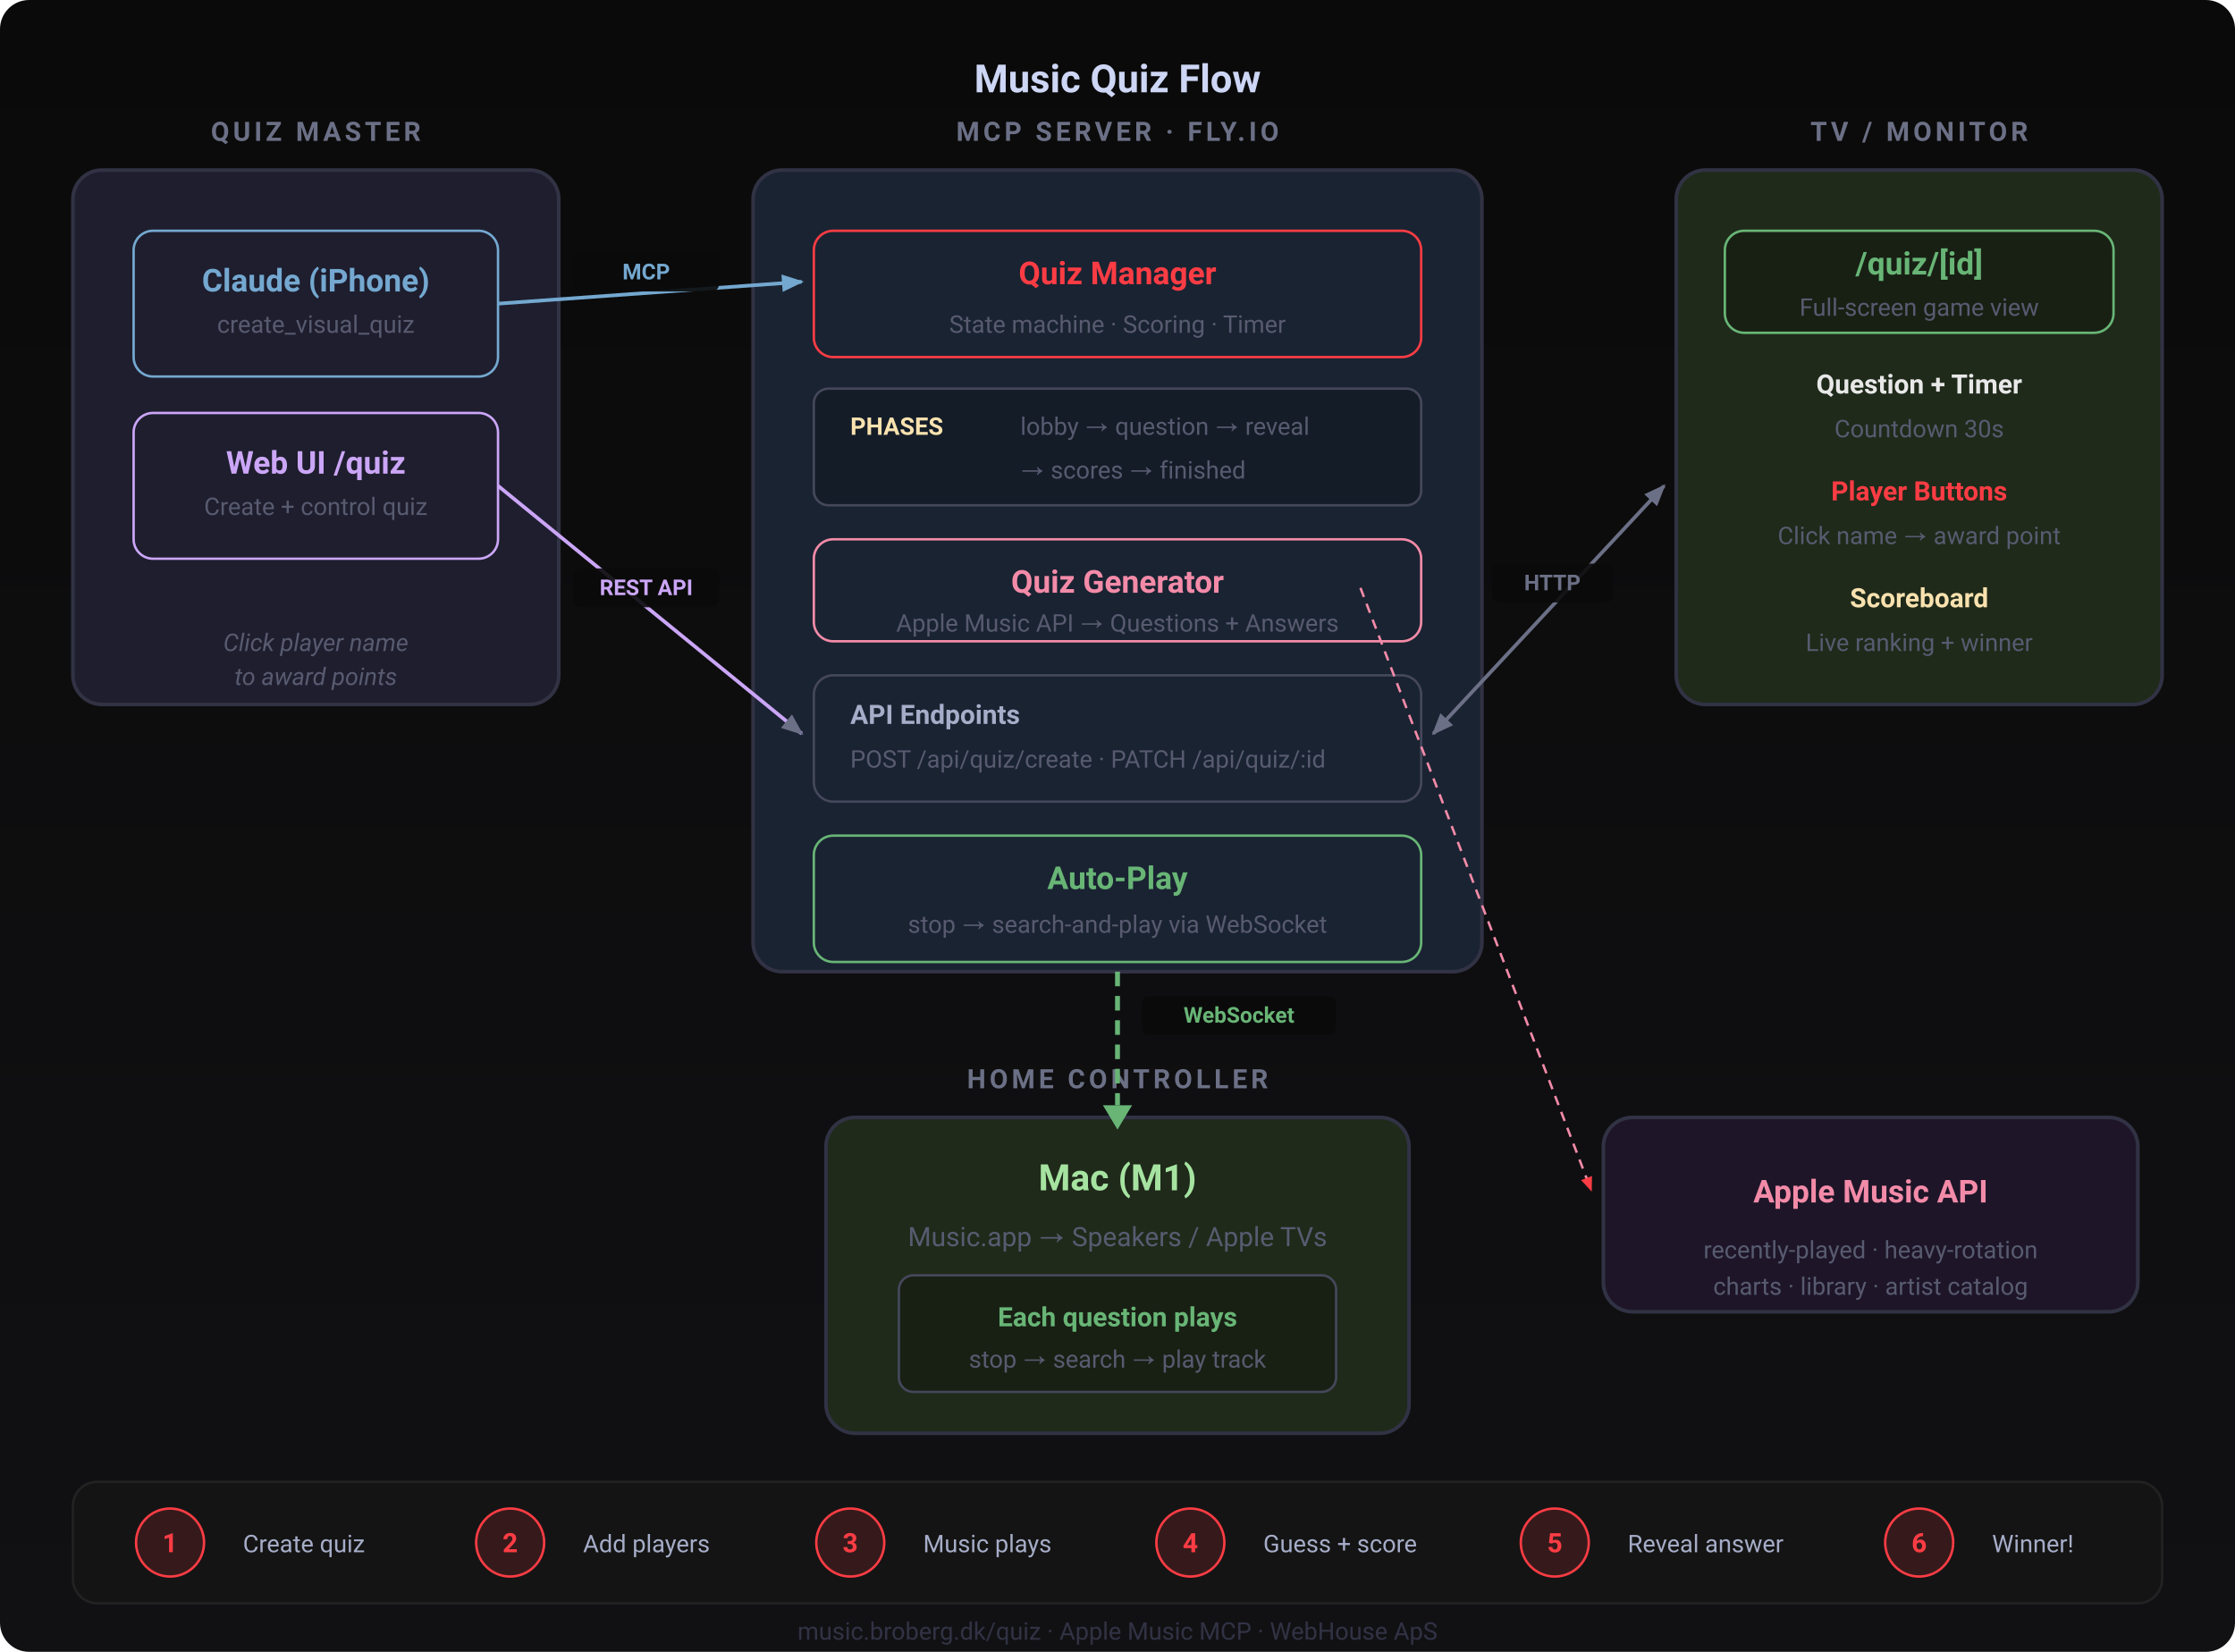
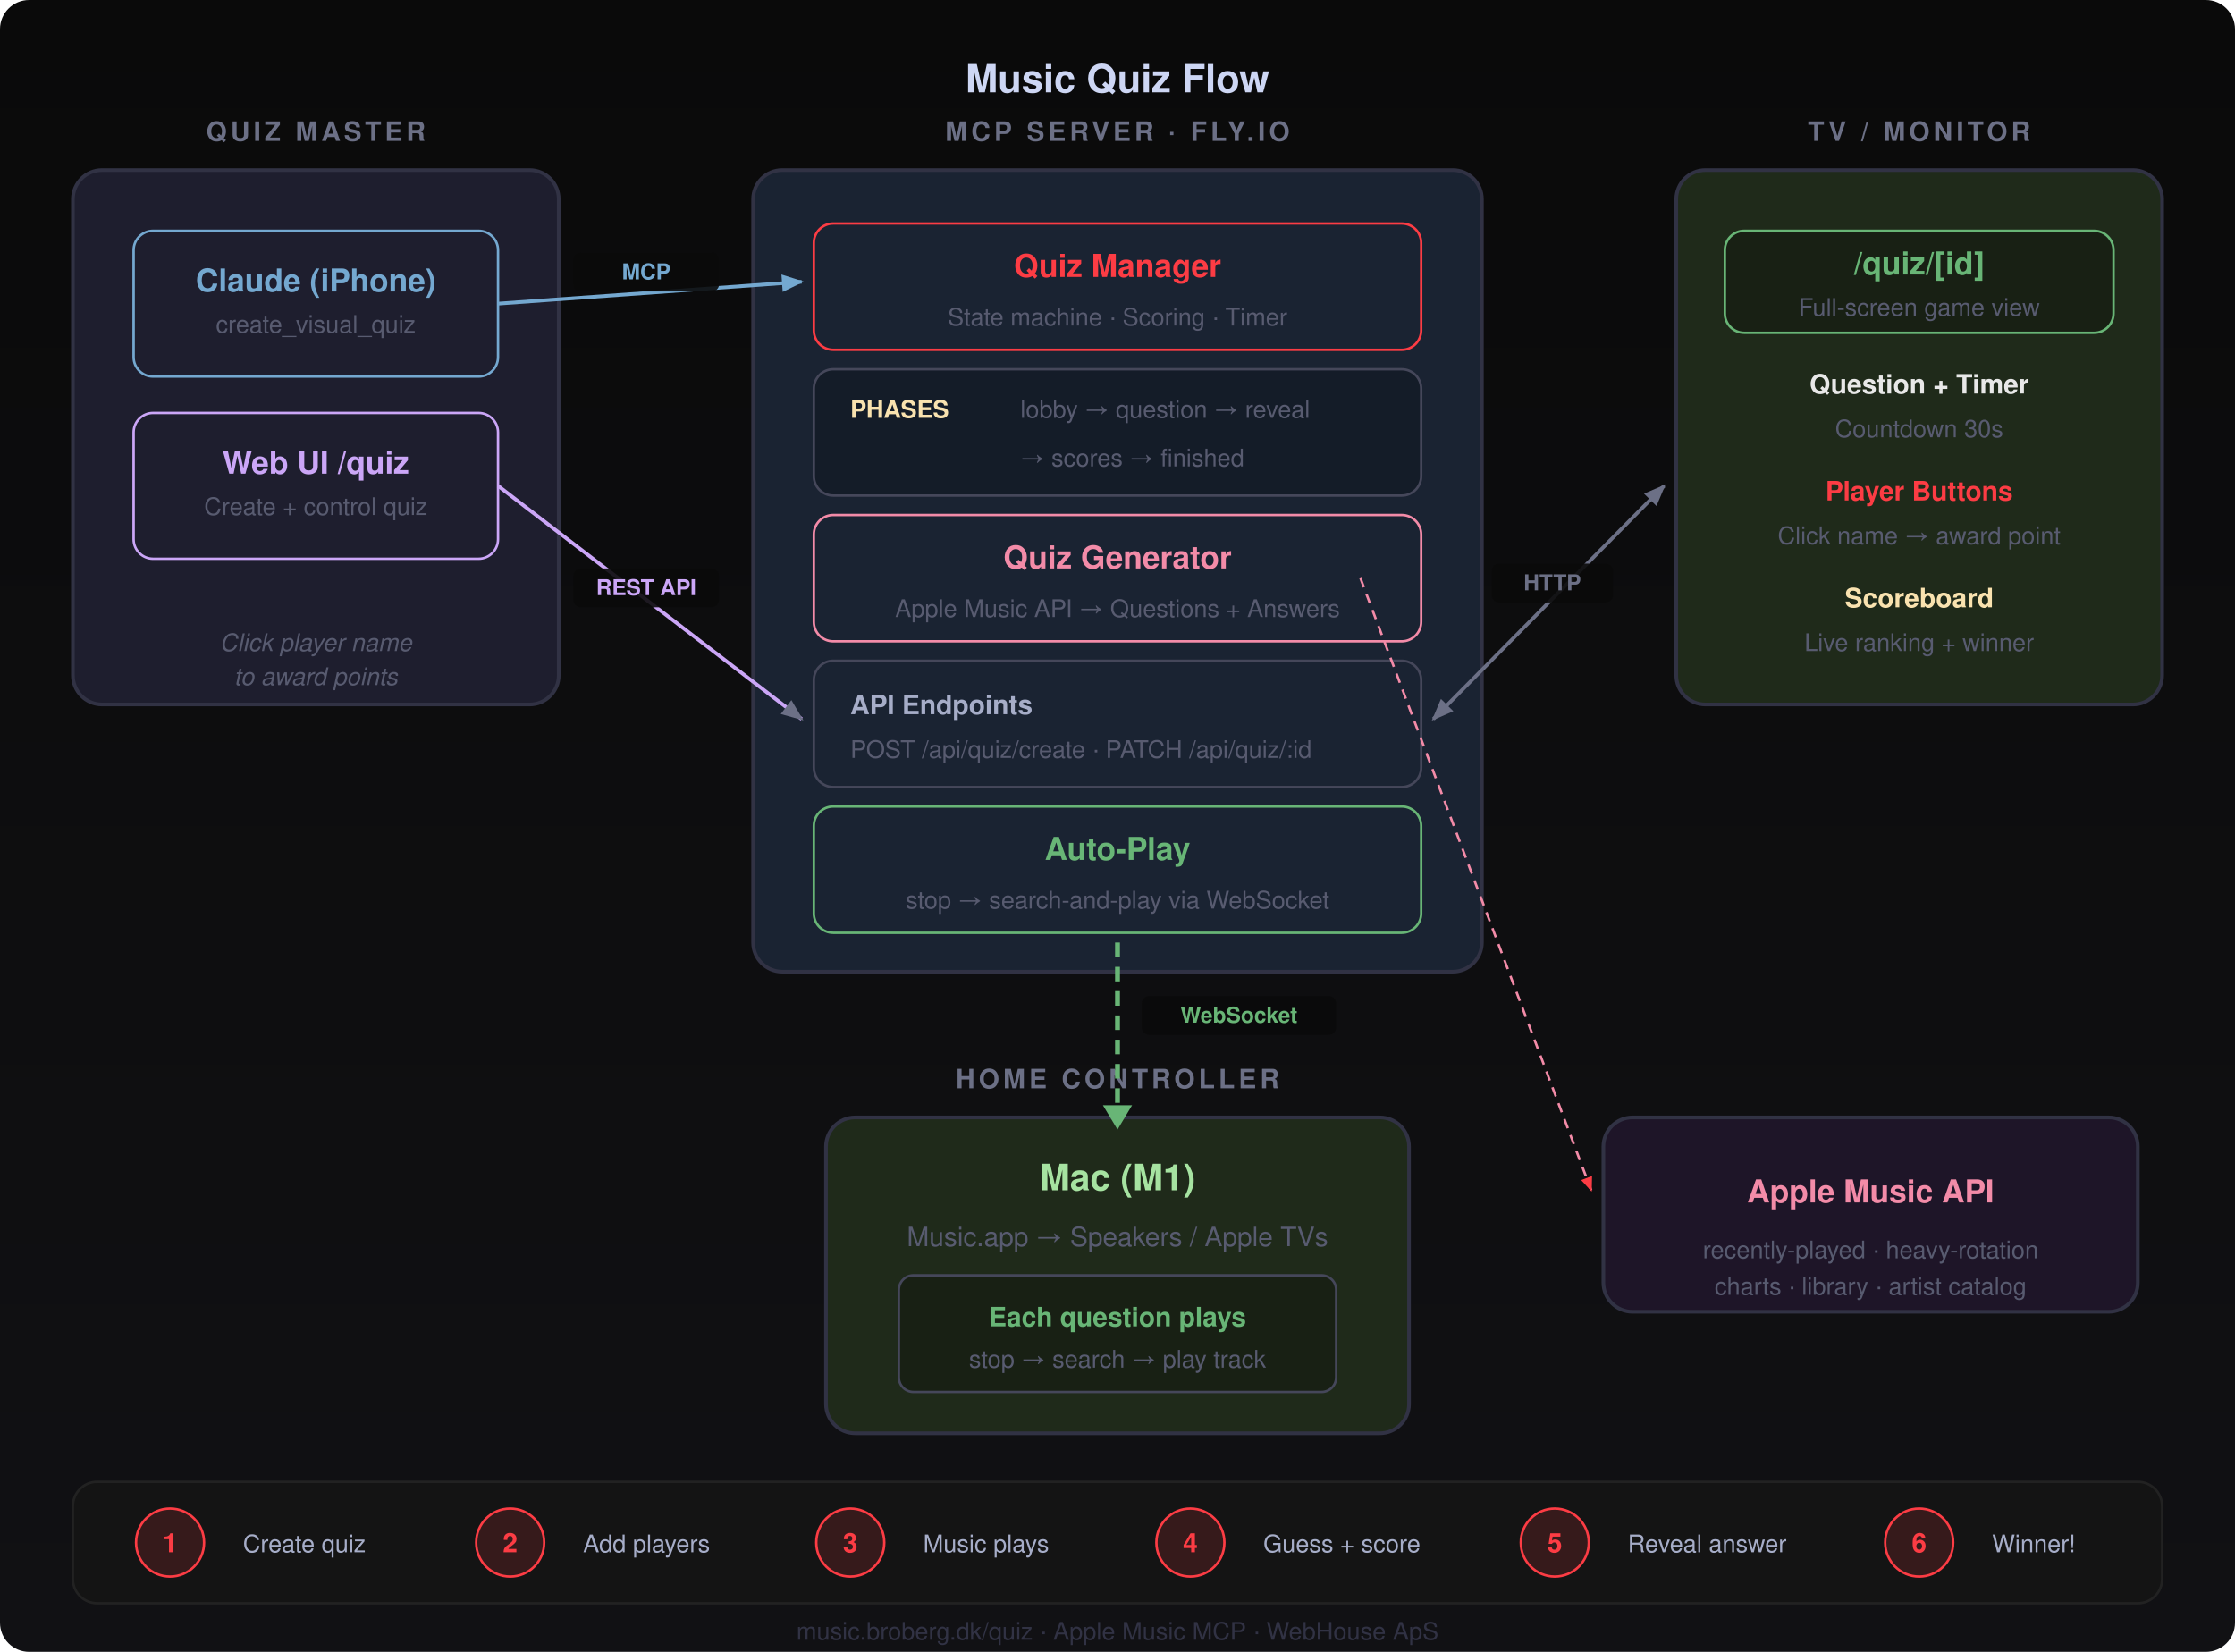
- <svg xmlns="http://www.w3.org/2000/svg" viewBox="0 0 920 680" font-family="-apple-system, BlinkMacSystemFont, 'Segoe UI', Roboto, Helvetica, Arial, sans-serif">
+ <svg xmlns="http://www.w3.org/2000/svg" viewBox="0 0 920 680" font-family="Helvetica, Arial, sans-serif">
  <defs>
    <linearGradient id="bgGrad" x1="0" y1="0" x2="0" y2="1">
      <stop offset="0%" stop-color="#0a0a0a" />
      <stop offset="100%" stop-color="#111114" />
    </linearGradient>
    <marker id="arrow" viewBox="0 0 10 10" refX="9" refY="5" markerWidth="6" markerHeight="6" orient="auto-start-reverse">
      <path d="M 0 1 L 10 5 L 0 9 z" fill="#6c7086" />
    </marker>
    <marker id="arrowRed" viewBox="0 0 10 10" refX="9" refY="5" markerWidth="6" markerHeight="6" orient="auto-start-reverse">
      <path d="M 0 1 L 10 5 L 0 9 z" fill="#fc3c44" />
    </marker>
    <marker id="arrowGreen" viewBox="0 0 10 10" refX="9" refY="5" markerWidth="6" markerHeight="6" orient="auto-start-reverse">
      <path d="M 0 1 L 10 5 L 0 9 z" fill="#68b576" />
    </marker>
    <marker id="arrowBlue" viewBox="0 0 10 10" refX="9" refY="5" markerWidth="6" markerHeight="6" orient="auto-start-reverse">
      <path d="M 0 1 L 10 5 L 0 9 z" fill="#74a8d0" />
    </marker>
  </defs>
  <rect width="920" height="680" fill="url(#bgGrad)" rx="12" />
  <text x="460" y="38" text-anchor="middle" fill="#cdd6f4" font-size="16" font-weight="700">Music Quiz Flow</text>
  <rect x="30" y="70" width="200" height="220" rx="12" fill="#1e1e2e" stroke="#313244" stroke-width="1.5" />
  <text x="130" y="58" text-anchor="middle" fill="#6c7086" font-size="11" font-weight="600" letter-spacing="1.5">QUIZ MASTER</text>
  <rect x="55" y="95" width="150" height="60" rx="8" fill="#1e1e2e" stroke="#74a8d0" stroke-width="1" />
  <text x="130" y="120" text-anchor="middle" fill="#74a8d0" font-size="13" font-weight="600">Claude (iPhone)</text>
  <text x="130" y="137" text-anchor="middle" fill="#585b70" font-size="10">create_visual_quiz</text>
  <rect x="55" y="170" width="150" height="60" rx="8" fill="#1e1e2e" stroke="#cba6f7" stroke-width="1" />
  <text x="130" y="195" text-anchor="middle" fill="#cba6f7" font-size="13" font-weight="600">Web UI /quiz</text>
  <text x="130" y="212" text-anchor="middle" fill="#585b70" font-size="10">Create + control quiz</text>
  <text x="130" y="268" text-anchor="middle" fill="#585b70" font-size="10" font-style="italic">Click player name</text>
  <text x="130" y="282" text-anchor="middle" fill="#585b70" font-size="10" font-style="italic">to award points</text>
  <rect x="310" y="70" width="300" height="330" rx="12" fill="#1a2332" stroke="#313244" stroke-width="1.5" />
  <text x="460" y="58" text-anchor="middle" fill="#6c7086" font-size="11" font-weight="600" letter-spacing="1.5">MCP SERVER · FLY.IO</text>
-   <rect x="335" y="95" width="250" height="52" rx="8" fill="#1a2332" stroke="#fc3c44" stroke-width="1" />
-   <text x="460" y="117" text-anchor="middle" fill="#fc3c44" font-size="13" font-weight="600">Quiz Manager</text>
-   <text x="460" y="137" text-anchor="middle" fill="#585b70" font-size="10">State machine · Scoring · Timer</text>
-   <rect x="335" y="160" width="250" height="48" rx="6" fill="#141c28" stroke="#45475a" stroke-width="1" />
-   <text x="350" y="179" fill="#f9e2af" font-size="10" font-weight="600">PHASES</text>
-   <text x="420" y="179" fill="#585b70" font-size="10">lobby → question → reveal</text>
-   <text x="420" y="197" fill="#585b70" font-size="10">→ scores → finished</text>
-   <rect x="335" y="222" width="250" height="42" rx="8" fill="#1a2332" stroke="#f38ba8" stroke-width="1" />
-   <text x="460" y="244" text-anchor="middle" fill="#f38ba8" font-size="13" font-weight="600">Quiz Generator</text>
-   <text x="460" y="260" text-anchor="middle" fill="#585b70" font-size="10">Apple Music API → Questions + Answers</text>
-   <rect x="335" y="278" width="250" height="52" rx="8" fill="#1a2332" stroke="#45475a" stroke-width="1" />
-   <text x="350" y="298" fill="#a6adc8" font-size="11" font-weight="600">API Endpoints</text>
-   <text x="350" y="316" fill="#585b70" font-size="10">POST /api/quiz/create · PATCH /api/quiz/:id</text>
-   <rect x="335" y="344" width="250" height="52" rx="8" fill="#1a2332" stroke="#68b576" stroke-width="1" />
-   <text x="460" y="366" text-anchor="middle" fill="#68b576" font-size="13" font-weight="600">Auto-Play</text>
-   <text x="460" y="384" text-anchor="middle" fill="#585b70" font-size="10">stop → search-and-play via WebSocket</text>
+   <rect x="335" y="92" width="250" height="52" rx="8" fill="#1a2332" stroke="#fc3c44" stroke-width="1" />
+   <text x="460" y="114" text-anchor="middle" fill="#fc3c44" font-size="13" font-weight="600">Quiz Manager</text>
+   <text x="460" y="134" text-anchor="middle" fill="#585b70" font-size="10">State machine · Scoring · Timer</text>
+   <rect x="335" y="152" width="250" height="52" rx="8" fill="#141c28" stroke="#45475a" stroke-width="1" />
+   <text x="350" y="172" fill="#f9e2af" font-size="10" font-weight="600">PHASES</text>
+   <text x="420" y="172" fill="#585b70" font-size="10">lobby → question → reveal</text>
+   <text x="420" y="192" fill="#585b70" font-size="10">→ scores → finished</text>
+   <rect x="335" y="212" width="250" height="52" rx="8" fill="#1a2332" stroke="#f38ba8" stroke-width="1" />
+   <text x="460" y="234" text-anchor="middle" fill="#f38ba8" font-size="13" font-weight="600">Quiz Generator</text>
+   <text x="460" y="254" text-anchor="middle" fill="#585b70" font-size="10">Apple Music API → Questions + Answers</text>
+   <rect x="335" y="272" width="250" height="52" rx="8" fill="#1a2332" stroke="#45475a" stroke-width="1" />
+   <text x="350" y="294" fill="#a6adc8" font-size="11" font-weight="600">API Endpoints</text>
+   <text x="350" y="312" fill="#585b70" font-size="10">POST /api/quiz/create · PATCH /api/quiz/:id</text>
+   <rect x="335" y="332" width="250" height="52" rx="8" fill="#1a2332" stroke="#68b576" stroke-width="1" />
+   <text x="460" y="354" text-anchor="middle" fill="#68b576" font-size="13" font-weight="600">Auto-Play</text>
+   <text x="460" y="374" text-anchor="middle" fill="#585b70" font-size="10">stop → search-and-play via WebSocket</text>
  <rect x="690" y="70" width="200" height="220" rx="12" fill="#1f2a1a" stroke="#313244" stroke-width="1.5" />
  <text x="790" y="58" text-anchor="middle" fill="#6c7086" font-size="11" font-weight="600" letter-spacing="1.5">TV / MONITOR</text>
  <rect x="710" y="95" width="160" height="42" rx="8" fill="#182014" stroke="#68b576" stroke-width="1" />
  <text x="790" y="113" text-anchor="middle" fill="#68b576" font-size="13" font-weight="600">/quiz/[id]</text>
  <text x="790" y="130" text-anchor="middle" fill="#585b70" font-size="10">Full-screen game view</text>
  <text x="790" y="162" text-anchor="middle" fill="#e8e8e8" font-size="11" font-weight="600">Question + Timer</text>
  <text x="790" y="180" text-anchor="middle" fill="#585b70" font-size="10">Countdown 30s</text>
  <text x="790" y="206" text-anchor="middle" fill="#fc3c44" font-size="11" font-weight="600">Player Buttons</text>
  <text x="790" y="224" text-anchor="middle" fill="#585b70" font-size="10">Click name → award point</text>
  <text x="790" y="250" text-anchor="middle" fill="#f9e2af" font-size="11" font-weight="600">Scoreboard</text>
  <text x="790" y="268" text-anchor="middle" fill="#585b70" font-size="10">Live ranking + winner</text>
  <rect x="340" y="460" width="240" height="130" rx="12" fill="#1f2a1a" stroke="#313244" stroke-width="1.5" />
  <text x="460" y="448" text-anchor="middle" fill="#6c7086" font-size="11" font-weight="600" letter-spacing="1.5">HOME CONTROLLER</text>
  <text x="460" y="490" text-anchor="middle" fill="#a6e3a1" font-size="15" font-weight="700">Mac (M1)</text>
  <text x="460" y="513" text-anchor="middle" fill="#585b70" font-size="11">Music.app → Speakers / Apple TVs</text>
  <rect x="370" y="525" width="180" height="48" rx="6" fill="#182014" stroke="#45475a" stroke-width="1" />
  <text x="460" y="546" text-anchor="middle" fill="#68b576" font-size="11" font-weight="600">Each question plays</text>
  <text x="460" y="563" text-anchor="middle" fill="#585b70" font-size="10">stop → search → play track</text>
  <rect x="660" y="460" width="220" height="80" rx="12" fill="#1e1528" stroke="#313244" stroke-width="1.5" />
  <text x="770" y="495" text-anchor="middle" fill="#f38ba8" font-size="13" font-weight="600">Apple Music API</text>
  <text x="770" y="518" text-anchor="middle" fill="#585b70" font-size="10">recently-played · heavy-rotation</text>
  <text x="770" y="533" text-anchor="middle" fill="#585b70" font-size="10">charts · library · artist catalog</text>
  <line x1="205" y1="125" x2="330" y2="116" stroke="#74a8d0" stroke-width="1.5" marker-end="url(#arrowBlue)" />
  <rect x="236" y="104" width="60" height="16" rx="3" fill="#0a0a0a" fill-opacity="0.9" />
  <text x="266" y="115" text-anchor="middle" fill="#74a8d0" font-size="9" font-weight="600">MCP</text>
-   <line x1="205" y1="200" x2="330" y2="302" stroke="#cba6f7" stroke-width="1.5" marker-end="url(#arrow)" />
+   <line x1="205" y1="200" x2="330" y2="296" stroke="#cba6f7" stroke-width="1.5" marker-end="url(#arrow)" />
  <rect x="236" y="234" width="60" height="16" rx="3" fill="#0a0a0a" fill-opacity="0.9" />
  <text x="266" y="245" text-anchor="middle" fill="#cba6f7" font-size="9" font-weight="600">REST API</text>
-   <line x1="590" y1="302" x2="685" y2="200" stroke="#6c7086" stroke-width="1.5" marker-end="url(#arrow)" marker-start="url(#arrow)" />
+   <line x1="590" y1="296" x2="685" y2="200" stroke="#6c7086" stroke-width="1.5" marker-end="url(#arrow)" marker-start="url(#arrow)" />
  <rect x="614" y="232" width="50" height="16" rx="3" fill="#0a0a0a" fill-opacity="0.9" />
  <text x="639" y="243" text-anchor="middle" fill="#6c7086" font-size="9" font-weight="600">HTTP</text>
-   <line x1="460" y1="400" x2="460" y2="455" stroke="#68b576" stroke-width="2" stroke-dasharray="6 4" />
+   <line x1="460" y1="388" x2="460" y2="455" stroke="#68b576" stroke-width="2" stroke-dasharray="6 4" />
  <polygon points="454,455 460,465 466,455" fill="#68b576" />
  <rect x="470" y="410" width="80" height="16" rx="3" fill="#0a0a0a" fill-opacity="0.9" />
  <text x="510" y="421" text-anchor="middle" fill="#68b576" font-size="9" font-weight="600">WebSocket</text>
-   <line x1="560" y1="242" x2="655" y2="490" stroke="#f38ba8" stroke-width="1" stroke-dasharray="4 3" marker-end="url(#arrowRed)" />
+   <line x1="560" y1="238" x2="655" y2="490" stroke="#f38ba8" stroke-width="1" stroke-dasharray="4 3" marker-end="url(#arrowRed)" />
  <rect x="30" y="610" width="860" height="50" rx="10" fill="#141414" stroke="#222" stroke-width="1" />
  <circle cx="70" cy="635" r="14" fill="#fc3c44" fill-opacity="0.15" stroke="#fc3c44" stroke-width="1" />
  <text x="70" y="639" text-anchor="middle" fill="#fc3c44" font-size="11" font-weight="700">1</text>
  <text x="100" y="639" fill="#a6adc8" font-size="10">Create quiz</text>
  <circle cx="210" cy="635" r="14" fill="#fc3c44" fill-opacity="0.15" stroke="#fc3c44" stroke-width="1" />
  <text x="210" y="639" text-anchor="middle" fill="#fc3c44" font-size="11" font-weight="700">2</text>
  <text x="240" y="639" fill="#a6adc8" font-size="10">Add players</text>
  <circle cx="350" cy="635" r="14" fill="#fc3c44" fill-opacity="0.15" stroke="#fc3c44" stroke-width="1" />
  <text x="350" y="639" text-anchor="middle" fill="#fc3c44" font-size="11" font-weight="700">3</text>
  <text x="380" y="639" fill="#a6adc8" font-size="10">Music plays</text>
  <circle cx="490" cy="635" r="14" fill="#fc3c44" fill-opacity="0.15" stroke="#fc3c44" stroke-width="1" />
  <text x="490" y="639" text-anchor="middle" fill="#fc3c44" font-size="11" font-weight="700">4</text>
  <text x="520" y="639" fill="#a6adc8" font-size="10">Guess + score</text>
  <circle cx="640" cy="635" r="14" fill="#fc3c44" fill-opacity="0.15" stroke="#fc3c44" stroke-width="1" />
  <text x="640" y="639" text-anchor="middle" fill="#fc3c44" font-size="11" font-weight="700">5</text>
  <text x="670" y="639" fill="#a6adc8" font-size="10">Reveal answer</text>
  <circle cx="790" cy="635" r="14" fill="#fc3c44" fill-opacity="0.15" stroke="#fc3c44" stroke-width="1" />
  <text x="790" y="639" text-anchor="middle" fill="#fc3c44" font-size="11" font-weight="700">6</text>
  <text x="820" y="639" fill="#a6adc8" font-size="10">Winner!</text>
  <text x="460" y="675" text-anchor="middle" fill="#313244" font-size="10">music.broberg.dk/quiz · Apple Music MCP · WebHouse ApS</text>
</svg>
